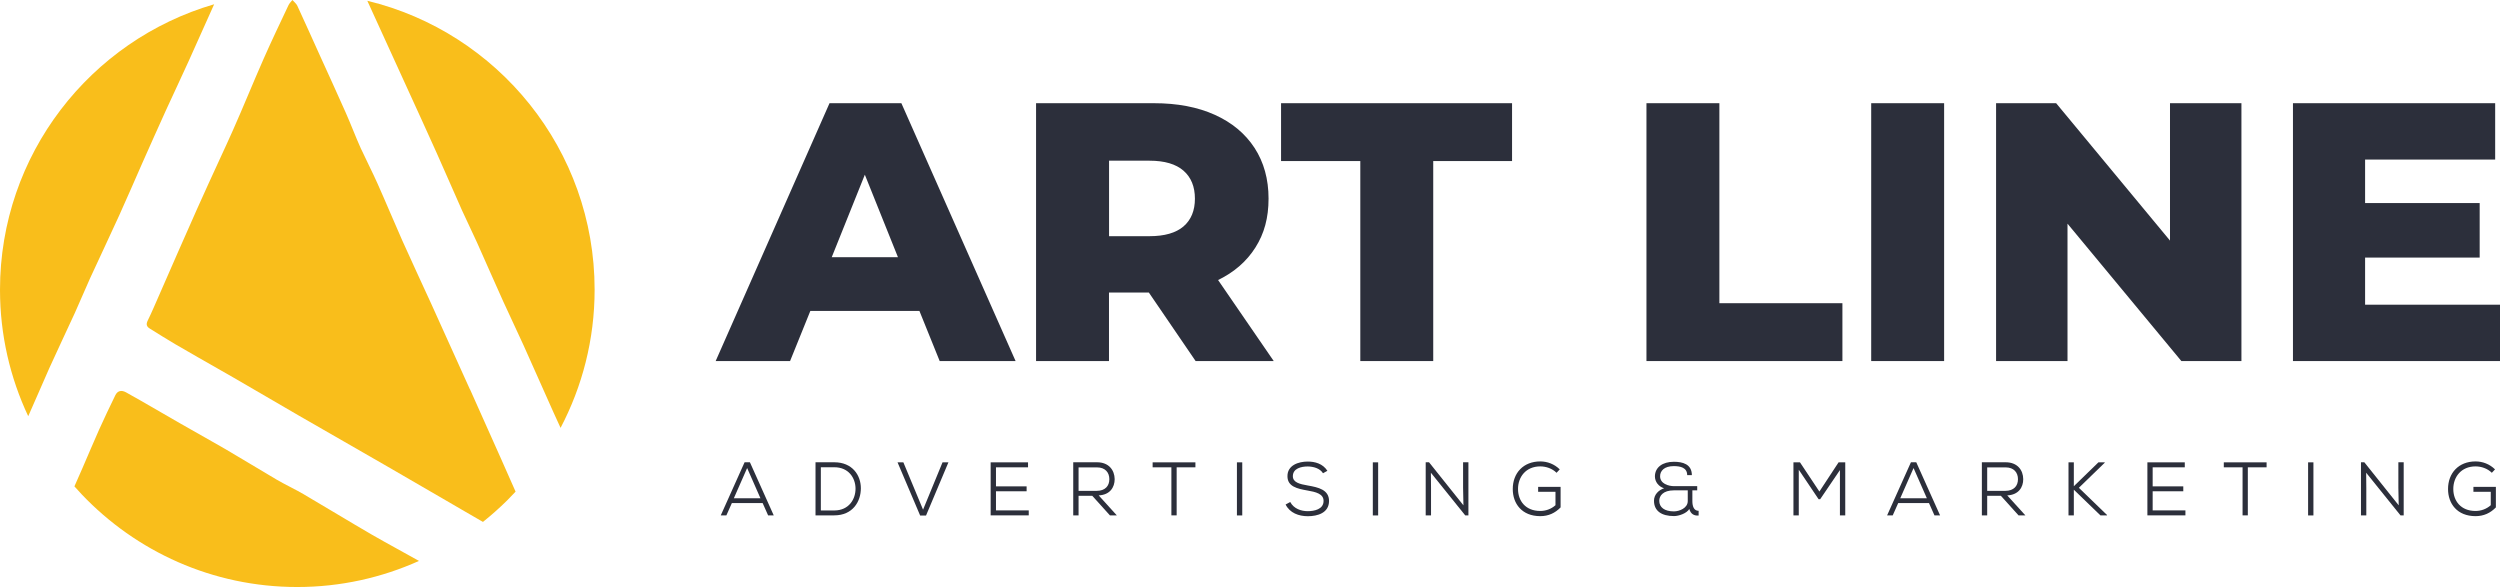
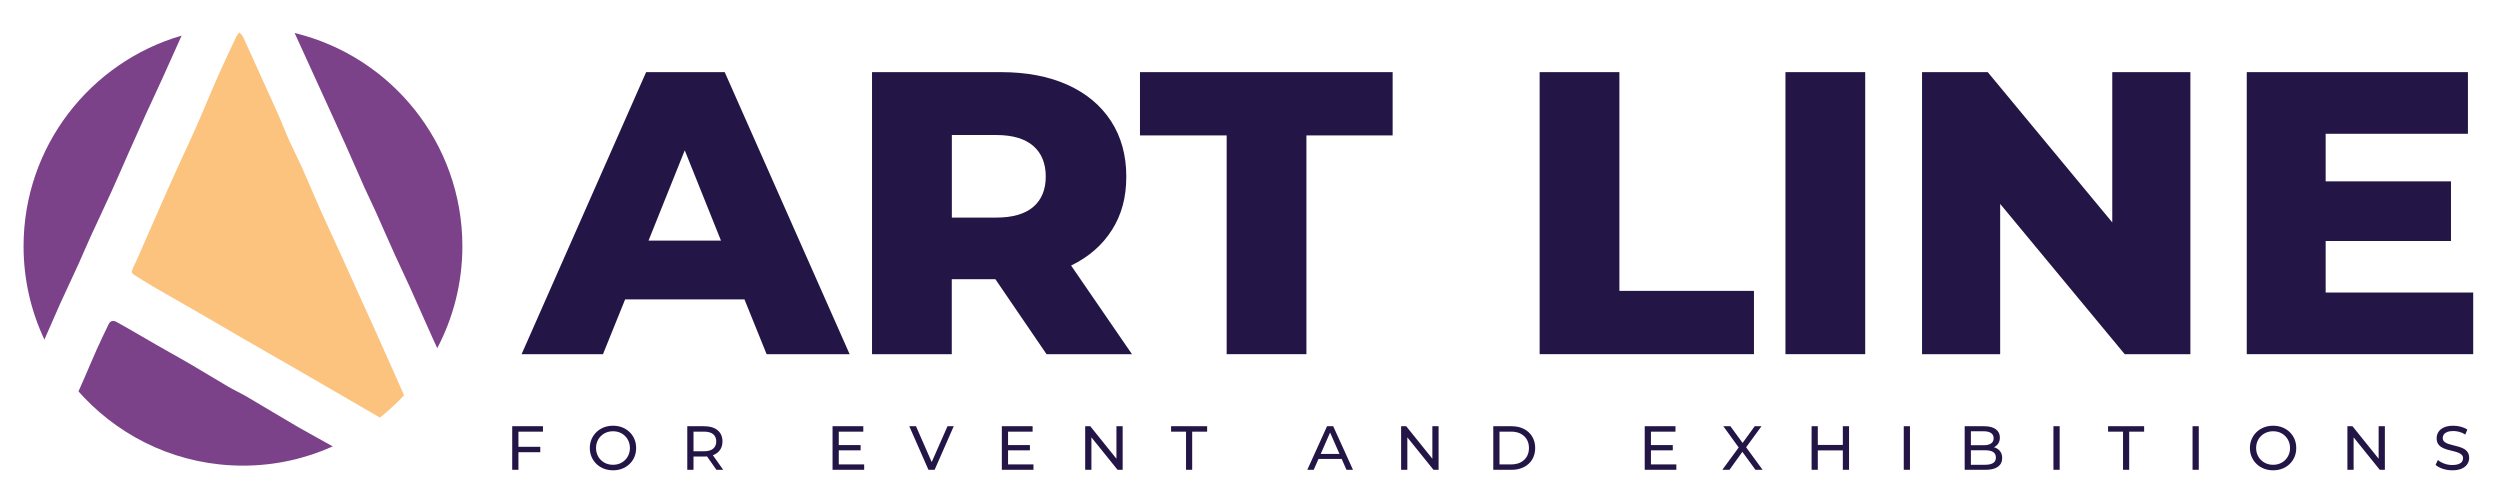
- <svg xmlns="http://www.w3.org/2000/svg" id="Layer_1" data-name="Layer 1" viewBox="0 0 351.74 82.6">
-   <defs>
-     <style>
-       .cls-1 {
-         fill: #f9be1b;
-       }
- 
-       .cls-2 {
-         fill: #2c2f3b;
-       }
-     </style>
-   </defs>
-   <g>
-     <path class="cls-2" d="M107.3,70.78h-4.33l-.77,1.73h-.79l3.35-7.47h.75l3.35,7.47h-.79l-.77-1.73ZM103.26,70.1h3.73l-1.87-4.25-1.87,4.25Z" />
-     <path class="cls-2" d="M117.38,65.04c2.53,0,3.74,1.81,3.74,3.66s-1.13,3.81-3.74,3.81h-2.64v-7.47h2.64ZM115.49,71.82h1.89c2.08,0,3.02-1.62,2.99-3.13-.03-1.45-.97-2.95-2.99-2.95h-1.89v6.07Z" />
-     <polygon class="cls-2" points="130.29 72.53 129.46 72.53 126.28 65.05 127.1 65.05 129.87 71.71 132.61 65.05 133.44 65.05 130.29 72.53" />
-     <polygon class="cls-2" points="144.74 72.51 139.38 72.51 139.38 65.05 144.64 65.05 144.64 65.75 140.13 65.75 140.13 68.43 144.44 68.43 144.44 69.12 140.13 69.12 140.13 71.81 144.74 71.81 144.74 72.51" />
-     <path class="cls-2" d="M157.13,72.51h-.97l-2.48-2.75h-1.93v2.75h-.75v-7.47h3.35c1.66,0,2.46,1.11,2.48,2.37,0,1.16-.67,2.22-2.25,2.29l2.55,2.81ZM151.75,65.75v3.31h2.56c1.19,0,1.77-.7,1.77-1.64s-.58-1.66-1.73-1.66h-2.6Z" />
-     <polygon class="cls-2" points="164.81 65.75 162.17 65.75 162.17 65.05 168.19 65.05 168.19 65.75 165.55 65.75 165.55 72.51 164.81 72.51 164.81 65.75" />
-     <rect class="cls-2" x="174.03" y="65.05" width=".75" height="7.47" />
-     <path class="cls-2" d="M186.14,66.58c-.44-.7-1.36-.94-2.14-.95-.92,0-2.1.27-2.1,1.37,0,.88.96,1.11,2.12,1.31,1.47.26,2.97.59,2.97,2.18-.01,1.69-1.63,2.14-2.99,2.14-1.26,0-2.54-.46-3.12-1.65l.65-.35c.51.96,1.56,1.29,2.46,1.29s2.23-.25,2.23-1.44c.01-1.01-1.12-1.27-2.28-1.47-1.41-.25-2.8-.55-2.8-2-.02-1.57,1.58-2.07,2.84-2.07,1.02,0,2.12.28,2.78,1.3l-.63.35Z" />
-     <rect class="cls-2" x="193.15" y="65.05" width=".75" height="7.47" />
-     <polygon class="cls-2" points="205.9 71.1 205.85 68.63 205.85 65.04 206.6 65.04 206.6 72.51 206.15 72.51 201.32 66.51 201.34 68.71 201.34 72.51 200.59 72.51 200.59 65.04 201.06 65.04 205.9 71.1" />
-     <path class="cls-2" d="M219,66.52c-.61-.61-1.49-.9-2.29-.9-2.04,0-3.14,1.51-3.13,3.19,0,1.63,1.03,3.08,3.13,3.08.75,0,1.53-.26,2.14-.81v-1.89h-2.44v-.69h3.16v2.89c-.77.79-1.7,1.23-2.86,1.23-2.6,0-3.87-1.78-3.87-3.8-.01-2.28,1.51-3.9,3.87-3.9.99,0,1.98.37,2.74,1.12l-.45.48Z" />
-     <path class="cls-2" d="M238.11,70.51c0,.7.2,1.36.88,1.36v.66c-.61.06-1.12-.2-1.31-.92-.38.64-1.51,1-2.15,1-1.77,0-2.82-.73-2.82-2.16,0-.86.65-1.5,1.42-1.75-.76-.24-1.29-.9-1.29-1.68.01-1.26,1.06-2.05,2.67-2.05,1.22,0,2.52.32,2.53,1.88h-.66c0-1.06-.95-1.27-1.89-1.27-1.34,0-1.93.68-1.92,1.43,0,1.05,1.18,1.39,1.98,1.39h3.24v.59h-.68v1.51ZM233.45,70.46c0,.92.74,1.49,2.06,1.49.77,0,1.95-.46,1.95-1.45v-1.51h-1.95c-1.53,0-2.06.78-2.06,1.47" />
-     <polygon class="cls-2" points="258.87 66.14 256.09 70.24 255.87 70.24 253.08 66.09 253.08 72.51 252.33 72.51 252.33 65.05 253.25 65.05 255.98 69.16 258.68 65.05 259.62 65.05 259.62 72.51 258.87 72.51 258.87 66.14" />
-     <path class="cls-2" d="M271.4,70.78h-4.33l-.77,1.73h-.79l3.35-7.47h.75l3.35,7.47h-.79l-.77-1.73ZM267.37,70.1h3.73l-1.87-4.25-1.87,4.25Z" />
-     <path class="cls-2" d="M284.97,72.51h-.97l-2.48-2.75h-1.93v2.75h-.75v-7.47h3.35c1.66,0,2.46,1.11,2.47,2.37.01,1.16-.67,2.22-2.25,2.29l2.55,2.81ZM279.59,65.75v3.31h2.56c1.19,0,1.77-.7,1.77-1.64s-.58-1.66-1.73-1.66h-2.6Z" />
-     <polygon class="cls-2" points="296.13 65.1 292.49 68.63 296.45 72.46 296.45 72.51 295.52 72.51 291.78 68.9 291.78 72.51 291.03 72.51 291.03 65.05 291.78 65.05 291.78 68.41 295.24 65.05 296.13 65.05 296.13 65.1" />
-     <polygon class="cls-2" points="307.48 72.51 302.13 72.51 302.13 65.05 307.39 65.05 307.39 65.75 302.87 65.75 302.87 68.43 307.18 68.43 307.18 69.12 302.87 69.12 302.87 71.81 307.48 71.81 307.48 72.51" />
-     <polygon class="cls-2" points="315.52 65.75 312.88 65.75 312.88 65.05 318.9 65.05 318.9 65.75 316.26 65.75 316.26 72.51 315.52 72.51 315.52 65.75" />
-     <rect class="cls-2" x="324.74" y="65.05" width=".75" height="7.47" />
-     <polygon class="cls-2" points="337.49 71.1 337.44 68.63 337.44 65.04 338.19 65.04 338.19 72.51 337.74 72.51 332.91 66.51 332.93 68.71 332.93 72.51 332.18 72.51 332.18 65.04 332.65 65.04 337.49 71.1" />
-     <path class="cls-2" d="M350.59,66.52c-.61-.61-1.49-.9-2.29-.9-2.04,0-3.14,1.51-3.13,3.19,0,1.63,1.03,3.08,3.13,3.08.75,0,1.53-.26,2.14-.81v-1.89h-2.44v-.69h3.16v2.89c-.77.79-1.7,1.23-2.86,1.23-2.6,0-3.87-1.78-3.87-3.8-.01-2.28,1.51-3.9,3.87-3.9.99,0,1.98.37,2.74,1.12l-.45.48Z" />
-   </g>
-   <g>
-     <path class="cls-2" d="M129.35,43.75h-15.34l-2.85,7.05h-10.47l16.02-36.28h10.11l16.07,36.28h-10.68l-2.85-7.05ZM126.34,36.19l-4.66-11.61-4.66,11.61h9.33Z" />
-     <path class="cls-2" d="M161.63,41.16h-5.6v9.64h-10.26V14.52h16.59c3.28,0,6.13.54,8.55,1.63,2.42,1.09,4.28,2.64,5.6,4.66,1.31,2.02,1.97,4.4,1.97,7.13s-.61,4.92-1.84,6.87c-1.23,1.95-2.98,3.48-5.26,4.59l7.83,11.4h-10.99l-6.58-9.64ZM166.51,24.01c-1.07-.93-2.66-1.4-4.77-1.4h-5.7v10.62h5.7c2.11,0,3.7-.46,4.77-1.37,1.07-.92,1.61-2.22,1.61-3.91s-.54-3.01-1.61-3.94Z" />
-     <path class="cls-2" d="M191.38,22.66h-11.14v-8.14h32.5v8.14h-11.09v28.14h-10.26v-28.14Z" />
-     <path class="cls-2" d="M231.65,14.52h10.26v28.14h17.31v8.14h-27.57V14.52Z" />
-     <path class="cls-2" d="M263.27,14.52h10.26v36.28h-10.26V14.52Z" />
-     <path class="cls-2" d="M315.36,14.52v36.28h-8.45l-16.02-19.33v19.33h-10.05V14.52h8.45l16.02,19.33V14.52h10.05Z" />
-     <path class="cls-2" d="M351.74,42.87v7.93h-29.13V14.52h28.45v7.93h-18.3v6.12h16.12v7.67h-16.12v6.63h18.97Z" />
-   </g>
-   <g>
-     <path class="cls-1" d="M66.11,54.77c-1.8-4-3.61-8-5.42-11.99-1.36-2.98-2.75-5.95-4.09-8.94-1.19-2.68-2.31-5.39-3.51-8.07-.67-1.51-1.44-2.98-2.13-4.49-.06-.13-.13-.26-.19-.39-.74-1.64-1.37-3.33-2.1-4.98-1.19-2.69-2.42-5.36-3.63-8.03-1.07-2.36-2.12-4.72-3.21-7.07-.14-.31-.46-.54-.69-.81-.19.24-.42.46-.55.73-1.17,2.49-2.37,4.98-3.48,7.5-1.48,3.35-2.85,6.75-4.34,10.1-.57,1.29-1.16,2.56-1.75,3.84-1.11,2.42-2.23,4.84-3.31,7.27-1.8,4.01-3.54,8.05-5.31,12.07-.53,1.2-1.03,2.4-1.61,3.58-.27.54-.17.87.32,1.16,1.19.73,2.36,1.49,3.57,2.19,2.11,1.23,4.24,2.44,6.36,3.65.61.35,1.21.69,1.82,1.04,1.07.62,2.15,1.25,3.22,1.87,0,0,0,0,0,0,1.97,1.15,3.94,2.3,5.91,3.44,2.99,1.73,5.99,3.44,8.98,5.16,1.22.7,2.44,1.4,3.65,2.1,2.71,1.56,5.42,3.14,8.12,4.71.76.44,1.51.88,2.27,1.32.84.49,1.68.97,2.52,1.46.14.08.28.16.42.24,1.18-.94,2.31-1.95,3.39-3.01.41-.41.81-.83,1.2-1.25-.68-1.54-1.36-3.07-2.04-4.61-1.46-3.27-2.91-6.54-4.38-9.8Z" />
-     <path class="cls-1" d="M51.68.11c1.86,4.06,3.71,8.12,5.56,12.18,1.41,3.09,2.83,6.18,4.22,9.28,1.2,2.67,2.35,5.36,3.54,8.02.68,1.51,1.42,2.99,2.1,4.5,1.24,2.75,2.43,5.52,3.68,8.27.94,2.09,1.95,4.15,2.89,6.24,1.41,3.12,2.78,6.26,4.19,9.39.33.74.67,1.48,1.01,2.21,3.05-5.81,4.79-12.42,4.79-19.44C83.66,21.06,70.03,4.54,51.68.11Z" />
-     <path class="cls-1" d="M12.59,39.33c1.38-3.01,2.81-6,4.18-9.02,1.12-2.46,2.18-4.95,3.28-7.43,1.1-2.47,2.2-4.95,3.32-7.41,1.04-2.28,2.12-4.54,3.15-6.82,1.21-2.68,2.4-5.37,3.61-8.05C12.72,5.67,0,21.73,0,40.77c0,6.36,1.43,12.39,3.97,17.79.15-.33.29-.66.44-1,.37-.85.75-1.7,1.12-2.55h0c.46-1.07.93-2.15,1.41-3.22,1.17-2.6,2.41-5.17,3.59-7.76.71-1.56,1.36-3.15,2.07-4.71Z" />
-     <path class="cls-1" d="M42.82,69.59c-1.28-.75-2.63-1.37-3.9-2.11-2.38-1.39-4.73-2.85-7.12-4.24-.26-.15-.52-.3-.78-.45-1.91-1.1-3.83-2.16-5.74-3.26-1.82-1.04-3.62-2.1-5.44-3.14-.7-.41-1.41-.81-2.13-1.2-.62-.33-1.16-.23-1.48.41-.79,1.62-1.56,3.24-2.3,4.88-.8,1.78-1.54,3.58-2.32,5.36-.38.87-.76,1.73-1.14,2.59.34.39.69.76,1.04,1.14,7.62,8.01,18.38,13.02,30.31,13.02,6.11,0,11.9-1.32,17.13-3.67-2.2-1.24-4.43-2.43-6.62-3.69-3.19-1.85-6.34-3.78-9.52-5.64Z" />
-   </g>
+ <svg xmlns="http://www.w3.org/2000/svg" viewBox="132 102 132.5 26.5">
+   <path fill-rule="nonzero" fill="#fcc37e" d="M151.627 118.945 C151.127 117.833 150.624 116.721 150.120 115.612 C149.742 114.784 149.356 113.958 148.983 113.127 C148.652 112.382 148.341 111.629 148.008 110.883 C147.821 110.464 147.607 110.055 147.415 109.635 C147.399 109.599 147.380 109.563 147.363 109.527 C147.157 109.071 146.982 108.601 146.779 108.143 C146.448 107.395 146.106 106.653 145.770 105.911 C145.473 105.254 145.181 104.598 144.877 103.945 C144.839 103.859 144.750 103.795 144.686 103.720 C144.633 103.786 144.569 103.848 144.533 103.923 C144.208 104.615 143.874 105.307 143.565 106.008 C143.154 106.939 142.773 107.884 142.359 108.815 C142.200 109.174 142.037 109.527 141.872 109.883 C141.564 110.555 141.252 111.228 140.952 111.903 C140.452 113.018 139.968 114.141 139.477 115.259 C139.329 115.592 139.190 115.926 139.028 116.254 C138.954 116.404 138.981 116.496 139.118 116.576 C139.449 116.780 139.774 116.991 140.110 117.185 C140.697 117.527 141.289 117.864 141.878 118.200 C142.048 118.297 142.214 118.392 142.384 118.489 C142.682 118.662 142.982 118.837 143.279 119.009 C143.827 119.329 144.374 119.649 144.922 119.965 C145.753 120.446 146.587 120.921 147.418 121.399 C147.757 121.594 148.097 121.789 148.433 121.984 C149.186 122.417 149.940 122.856 150.690 123.293 C150.902 123.415 151.110 123.537 151.321 123.660 C151.555 123.796 151.788 123.930 152.022 124.066 C152.061 124.088 152.100 124.110 152.139 124.132 C152.467 123.871 152.781 123.590 153.081 123.295 C153.195 123.182 153.306 123.065 153.415 122.948 C153.225 122.520 153.036 122.095 152.848 121.667 C152.442 120.758 152.038 119.849 151.630 118.942 L151.627 118.945Z" />
+   <path fill-rule="nonzero" fill="#7b4189" d="M147.616 103.750 C148.133 104.879 148.647 106.008 149.161 107.136 C149.553 107.995 149.948 108.854 150.334 109.716 C150.668 110.458 150.988 111.206 151.319 111.945 C151.508 112.365 151.713 112.776 151.903 113.196 C152.247 113.960 152.578 114.731 152.925 115.495 C153.187 116.076 153.467 116.648 153.729 117.229 C154.121 118.097 154.502 118.970 154.894 119.840 C154.985 120.045 155.080 120.251 155.174 120.454 C156.022 118.839 156.506 117.002 156.506 115.050 C156.506 109.574 152.717 104.982 147.616 103.750Z" />
+   <path fill-rule="nonzero" fill="#7b4189" d="M136.749 114.653 C137.133 113.816 137.531 112.985 137.911 112.146 C138.223 111.462 138.518 110.769 138.824 110.080 C139.130 109.394 139.434 108.704 139.746 108.020 C140.035 107.386 140.335 106.758 140.621 106.124 C140.958 105.379 141.289 104.632 141.626 103.887 C136.785 105.296 133.249 109.761 133.249 115.053 C133.249 116.821 133.646 118.498 134.354 119.999 C134.395 119.907 134.434 119.815 134.475 119.721 C134.578 119.484 134.684 119.248 134.786 119.012 C134.914 118.714 135.046 118.414 135.179 118.117 C135.505 117.394 135.850 116.680 136.176 115.959 C136.373 115.526 136.554 115.084 136.753 114.650 L136.749 114.653Z" />
+   <path fill-rule="nonzero" fill="#7b4189" d="M145.153 123.065 C144.797 122.856 144.422 122.684 144.069 122.478 C143.407 122.092 142.754 121.686 142.090 121.300 C142.017 121.258 141.945 121.217 141.873 121.175 C141.342 120.869 140.808 120.574 140.277 120.269 C139.771 119.979 139.271 119.685 138.765 119.395 C138.570 119.282 138.373 119.170 138.173 119.062 C138.000 118.970 137.851 118.998 137.761 119.176 C137.542 119.626 137.328 120.077 137.122 120.533 C136.899 121.027 136.694 121.528 136.477 122.023 C136.371 122.264 136.266 122.503 136.160 122.743 C136.255 122.851 136.352 122.954 136.449 123.060 C138.568 125.286 141.559 126.679 144.875 126.679 C146.574 126.679 148.183 126.312 149.637 125.659 C149.025 125.314 148.405 124.983 147.797 124.633 C146.910 124.119 146.034 123.582 145.150 123.065 L145.153 123.065Z" />
+   <path fill-rule="nonzero" fill="#231646" d="M170.212 114.752 L168.292 109.968 L166.372 114.752 L170.216 114.752 L170.212 114.752 M171.452 117.867 L165.132 117.867 L163.958 120.772 L159.644 120.772 L166.244 105.824 L170.410 105.824 L177.031 120.772 L172.631 120.772 L171.456 117.867 L171.452 117.867Z" />
+   <path fill-rule="nonzero" fill="#231646" d="M186.762 109.733 C186.321 109.350 185.666 109.156 184.797 109.156 L182.448 109.156 L182.448 113.532 L184.797 113.532 C185.666 113.532 186.321 113.342 186.762 112.967 C187.203 112.588 187.425 112.053 187.425 111.356 C187.425 110.660 187.203 110.116 186.762 109.733 M184.752 116.799 L182.444 116.799 L182.444 120.771 L178.217 120.771 L178.217 105.823 L185.052 105.823 C186.403 105.823 187.578 106.046 188.575 106.494 C189.572 106.943 190.338 107.582 190.882 108.414 C191.422 109.247 191.694 110.228 191.694 111.352 C191.694 112.477 191.443 113.379 190.936 114.183 C190.429 114.986 189.708 115.617 188.768 116.074 L191.994 120.771 L187.466 120.771 L184.756 116.799 L184.752 116.799Z" />
+   <path fill-rule="nonzero" fill="#231646" d="M197.009 109.177 L192.419 109.177 L192.419 105.823 L205.810 105.823 L205.810 109.177 L201.240 109.177 L201.240 120.771 L197.013 120.771 L197.013 109.177 L197.009 109.177Z" />
+   <path fill-rule="nonzero" fill="#231646" d="M213.601 105.823 L217.828 105.823 L217.828 117.417 L224.960 117.417 L224.960 120.771 L213.601 120.771 L213.601 105.823Z" />
+   <path fill-rule="nonzero" fill="#231646" d="M226.629 105.823H230.856V120.771H226.629ZZ" />
+   <path fill-rule="nonzero" fill="#231646" d="M248.091 105.823 L248.091 120.771 L244.609 120.771 L238.009 112.807 L238.009 120.771 L233.868 120.771 L233.868 105.823 L237.350 105.823 L243.950 113.787 L243.950 105.823 L248.091 105.823Z" />
+   <path fill-rule="nonzero" fill="#231646" d="M263.080 117.504 L263.080 120.771 L251.078 120.771 L251.078 105.823 L262.800 105.823 L262.800 109.091 L255.260 109.091 L255.260 111.612 L261.902 111.612 L261.902 114.773 L255.260 114.773 L255.260 117.504 L263.076 117.504 L263.080 117.504Z" />
+   <path fill="#231646" d="M159.147 126.9V124.59H160.777V124.877H159.477V126.9ZM159.444 125.966V125.682H160.635V125.966ZM164.491 126.926Q164.227 126.926 164.001 126.837Q163.775 126.748 163.61 126.588Q163.445 126.428 163.352 126.214Q163.26 125.999 163.26 125.745Q163.26 125.491 163.352 125.276Q163.445 125.062 163.61 124.902Q163.775 124.742 163.999 124.653Q164.224 124.564 164.491 124.564Q164.755 124.564 164.978 124.651Q165.2 124.739 165.367 124.899Q165.534 125.059 165.624 125.273Q165.715 125.488 165.715 125.745Q165.715 126.002 165.624 126.217Q165.534 126.431 165.367 126.591Q165.2 126.752 164.978 126.839Q164.755 126.926 164.491 126.926ZM164.491 126.633Q164.682 126.633 164.846 126.567Q165.009 126.501 165.129 126.38Q165.25 126.26 165.317 126.098Q165.385 125.936 165.385 125.745Q165.385 125.554 165.317 125.392Q165.25 125.23 165.129 125.11Q165.009 124.989 164.846 124.923Q164.682 124.857 164.491 124.857Q164.296 124.857 164.133 124.923Q163.969 124.989 163.847 125.11Q163.725 125.23 163.658 125.392Q163.59 125.554 163.59 125.745Q163.59 125.936 163.658 126.098Q163.725 126.26 163.847 126.38Q163.969 126.501 164.133 126.567Q164.296 126.633 164.491 126.633ZM168.426 126.9V124.59H169.327Q169.776 124.59 170.033 124.803Q170.291 125.016 170.291 125.395Q170.291 125.646 170.175 125.826Q170.06 126.006 169.845 126.101Q169.631 126.197 169.327 126.197H168.608L168.756 126.045V126.9ZM169.97 126.9 169.383 126.062H169.736L170.33 126.9ZM168.756 126.078 168.608 125.917H169.317Q169.634 125.917 169.797 125.78Q169.961 125.643 169.961 125.395Q169.961 125.148 169.797 125.012Q169.634 124.877 169.317 124.877H168.608L168.756 124.712ZM176.125 126.9V124.59H177.755V124.877H176.455V126.613H177.801V126.9ZM176.425 125.867V125.587H177.613V125.867ZM181.208 126.9 180.192 124.59H180.548L181.482 126.722H181.278L182.218 124.59H182.548L181.535 126.9ZM185.097 126.9V124.59H186.728V124.877H185.427V126.613H186.774V126.9ZM185.398 125.867V125.587H186.586V125.867ZM189.515 126.9V124.59H189.785L191.313 126.488H191.171V124.59H191.501V126.9H191.231L189.703 125.003H189.845V126.9ZM194.859 126.9V124.877H194.067V124.59H195.978V124.877H195.186V126.9ZM201.287 126.9 202.333 124.59H202.66L203.709 126.9H203.363L202.429 124.775H202.561L201.627 126.9ZM201.733 126.323 201.822 126.059H203.122L203.218 126.323ZM206.259 126.9V124.59H206.529L208.057 126.488H207.915V124.59H208.245V126.9H207.975L206.447 125.003H206.589V126.9ZM211.144 126.9V124.59H212.118Q212.487 124.59 212.769 124.735Q213.052 124.88 213.208 125.141Q213.365 125.402 213.365 125.745Q213.365 126.088 213.208 126.349Q213.052 126.61 212.769 126.755Q212.487 126.9 212.118 126.9ZM211.474 126.613H212.098Q212.385 126.613 212.595 126.504Q212.804 126.395 212.92 126.199Q213.035 126.002 213.035 125.745Q213.035 125.484 212.92 125.29Q212.804 125.095 212.595 124.986Q212.385 124.877 212.098 124.877H211.474ZM219.17 126.9V124.59H220.8V124.877H219.5V126.613H220.846V126.9ZM219.47 125.867V125.587H220.658V125.867ZM223.283 126.9 224.243 125.59V125.844L223.336 124.59H223.712L224.432 125.577L224.283 125.58L224.999 124.59H225.359L224.458 125.824V125.587L225.418 126.9H225.039L224.273 125.847H224.418L223.663 126.9ZM229.67 126.9V124.59H230V126.9ZM228.014 126.9V124.59H228.344V126.9ZM228.311 125.87V125.583H229.7V125.87ZM232.899 126.9V124.59H233.229V126.9ZM236.128 126.9V124.59H237.164Q237.564 124.59 237.778 124.75Q237.993 124.91 237.993 125.187Q237.993 125.375 237.909 125.504Q237.824 125.633 237.683 125.702Q237.541 125.771 237.376 125.771L237.435 125.672Q237.633 125.672 237.785 125.742Q237.937 125.811 238.026 125.945Q238.115 126.078 238.115 126.276Q238.115 126.573 237.892 126.737Q237.669 126.9 237.23 126.9ZM236.458 126.633H237.217Q237.491 126.633 237.636 126.54Q237.782 126.448 237.782 126.25Q237.782 126.049 237.636 125.956Q237.491 125.864 237.217 125.864H236.429V125.597H237.135Q237.386 125.597 237.524 125.504Q237.663 125.412 237.663 125.227Q237.663 125.042 237.524 124.95Q237.386 124.857 237.135 124.857H236.458ZM240.832 126.9V124.59H241.162V126.9ZM244.52 126.9V124.877H243.728V124.59H245.639V124.877H244.847V126.9ZM248.205 126.9V124.59H248.535V126.9ZM252.476 126.926Q252.212 126.926 251.986 126.837Q251.76 126.748 251.595 126.588Q251.43 126.428 251.338 126.214Q251.245 125.999 251.245 125.745Q251.245 125.491 251.338 125.276Q251.43 125.062 251.595 124.902Q251.76 124.742 251.985 124.653Q252.209 124.564 252.476 124.564Q252.74 124.564 252.963 124.651Q253.186 124.739 253.353 124.899Q253.519 125.059 253.61 125.273Q253.701 125.488 253.701 125.745Q253.701 126.002 253.61 126.217Q253.519 126.431 253.353 126.591Q253.186 126.752 252.963 126.839Q252.74 126.926 252.476 126.926ZM252.476 126.633Q252.668 126.633 252.831 126.567Q252.994 126.501 253.115 126.38Q253.235 126.26 253.303 126.098Q253.371 125.936 253.371 125.745Q253.371 125.554 253.303 125.392Q253.235 125.23 253.115 125.11Q252.994 124.989 252.831 124.923Q252.668 124.857 252.476 124.857Q252.282 124.857 252.118 124.923Q251.955 124.989 251.833 125.11Q251.711 125.23 251.643 125.392Q251.575 125.554 251.575 125.745Q251.575 125.936 251.643 126.098Q251.711 126.26 251.833 126.38Q251.955 126.501 252.118 126.567Q252.282 126.633 252.476 126.633ZM256.412 126.9V124.59H256.682L258.21 126.488H258.068V124.59H258.398V126.9H258.128L256.6 125.003H256.742V126.9ZM261.97 126.926Q261.706 126.926 261.465 126.846Q261.225 126.765 261.086 126.636L261.208 126.379Q261.34 126.494 261.545 126.57Q261.749 126.646 261.97 126.646Q262.172 126.646 262.297 126.6Q262.422 126.553 262.482 126.473Q262.541 126.392 262.541 126.29Q262.541 126.171 262.464 126.098Q262.386 126.026 262.262 125.981Q262.139 125.936 261.99 125.903Q261.842 125.87 261.692 125.826Q261.541 125.781 261.418 125.712Q261.294 125.643 261.218 125.526Q261.142 125.408 261.142 125.224Q261.142 125.045 261.236 124.895Q261.33 124.745 261.527 124.654Q261.723 124.564 262.026 124.564Q262.228 124.564 262.426 124.616Q262.624 124.669 262.769 124.768L262.66 125.032Q262.512 124.933 262.347 124.889Q262.182 124.844 262.026 124.844Q261.832 124.844 261.706 124.894Q261.581 124.943 261.523 125.026Q261.465 125.108 261.465 125.21Q261.465 125.333 261.543 125.405Q261.621 125.478 261.744 125.521Q261.868 125.564 262.017 125.598Q262.165 125.633 262.315 125.676Q262.465 125.719 262.589 125.788Q262.713 125.857 262.789 125.973Q262.865 126.088 262.865 126.27Q262.865 126.445 262.769 126.595Q262.673 126.745 262.474 126.836Q262.274 126.926 261.97 126.926Z" />
</svg>
